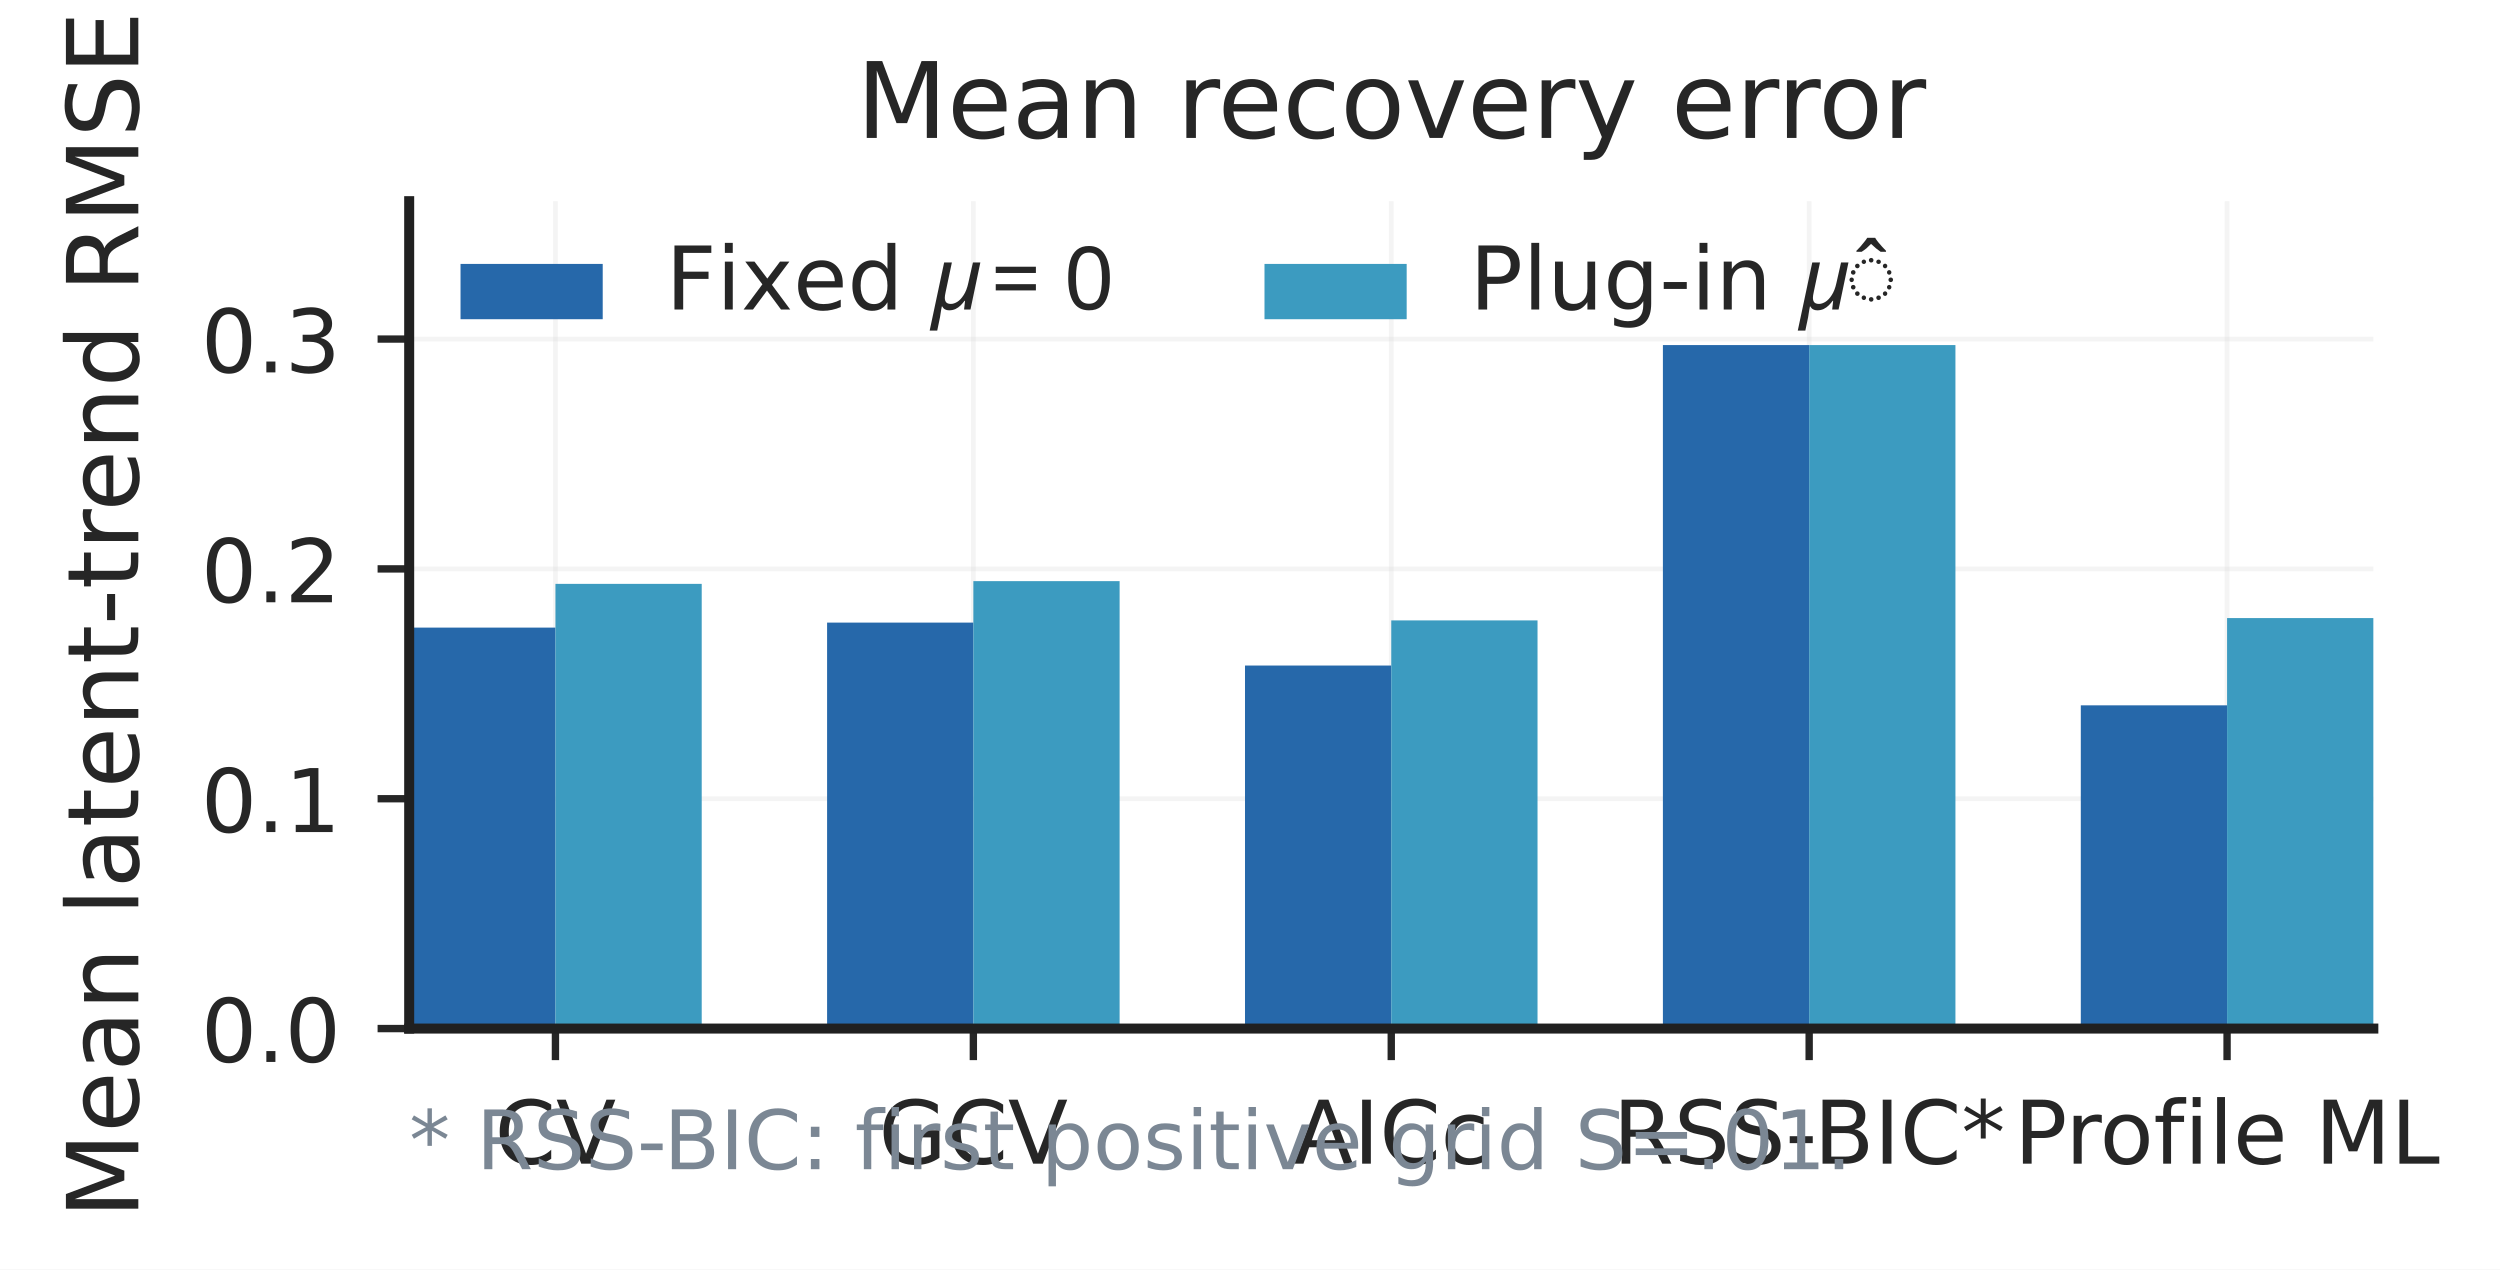
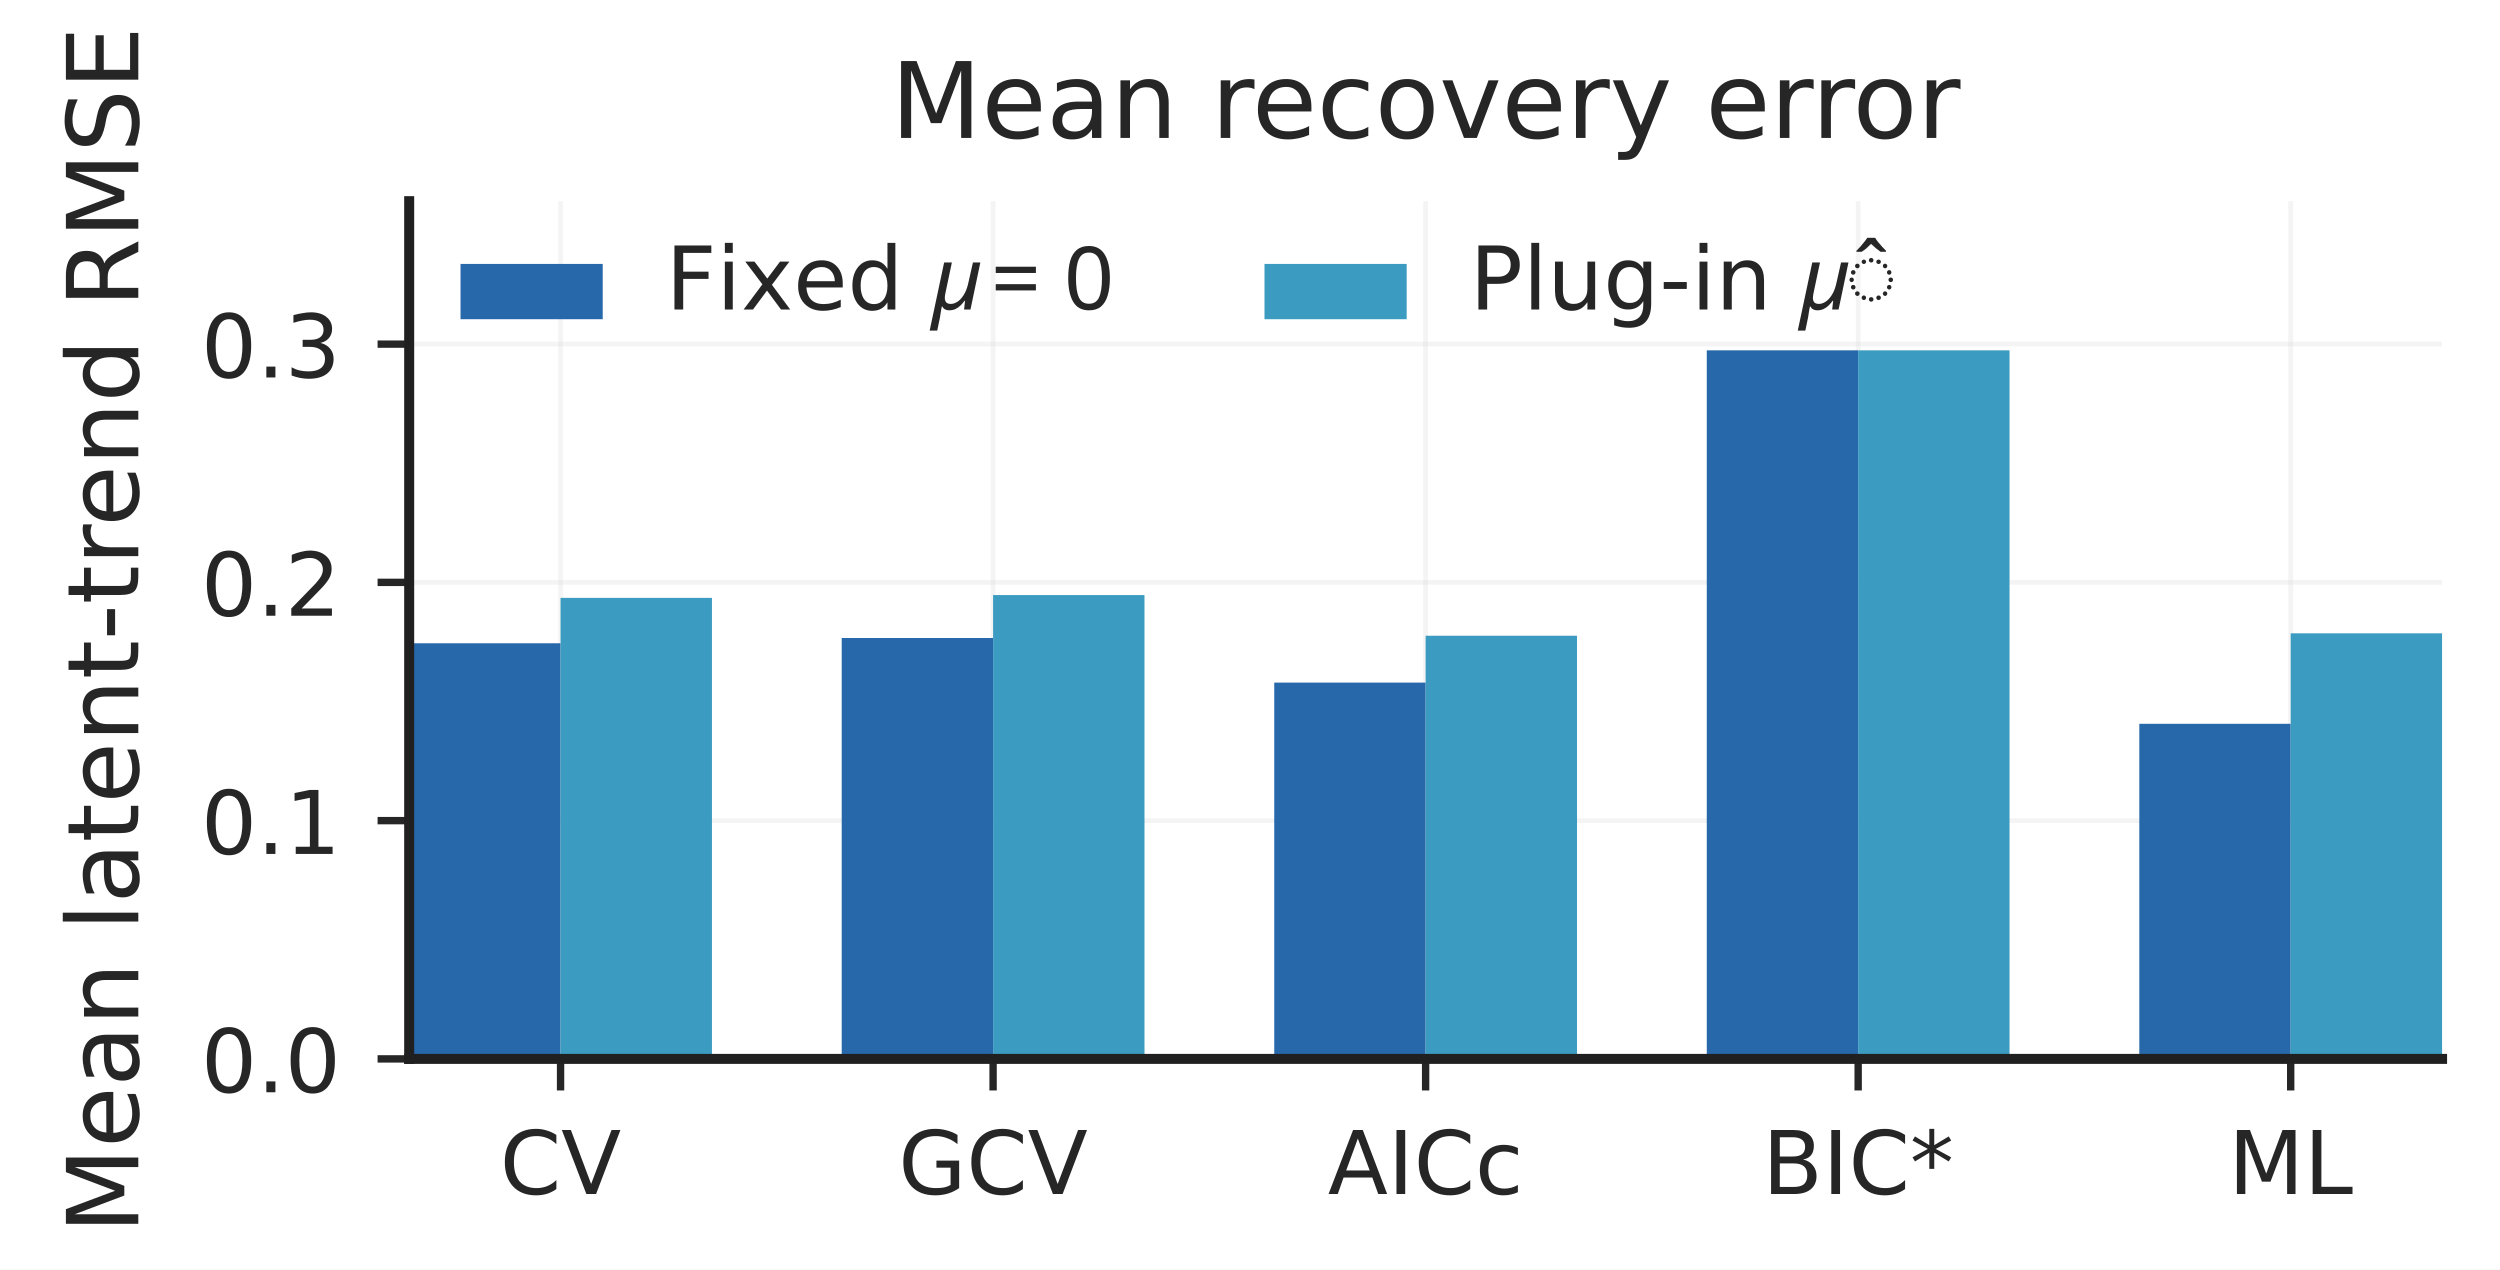
<svg xmlns="http://www.w3.org/2000/svg" xmlns:xlink="http://www.w3.org/1999/xlink" width="237.364pt" height="120.537pt" viewBox="0 0 237.364 120.537" version="1.1">
  <defs>
    <style type="text/css">*{stroke-linejoin: round; stroke-linecap: butt}</style>
  </defs>
  <g id="figure_1">
    <g id="patch_1">
      <path d="M 0 120.537  L 237.364 120.537  L 237.364 0  L 0 0  z " style="fill: #ffffff" />
    </g>
    <g id="axes_1">
      <g id="patch_2">
-         <path d="M 38.85 97.658  L 225.338 97.658  L 225.338 19.1  L 38.85 19.1  z " style="fill: #ffffff" />
+         <path d="M 38.85 100.537  L 231.864 100.537  L 231.864 19.1  L 38.85 19.1  z " style="fill: #ffffff" />
      </g>
      <g id="matplotlib.axis_1">
        <g id="xtick_1">
          <g id="line2d_1">
-             <path d="M 52.737 97.658  L 52.737 19.1  " clip-path="url(#p01141d8a2b)" style="fill: none; stroke: #d8d8d8; stroke-opacity: 0.3; stroke-width: 0.45; stroke-linecap: round" />
+             <path d="M 53.223 100.537  L 53.223 19.1  " clip-path="url(#p7d8a42cbba)" style="fill: none; stroke: #d8d8d8; stroke-opacity: 0.3; stroke-width: 0.45; stroke-linecap: round" />
          </g>
          <g id="line2d_2">
            <defs>
-               <path id="mc812bac920" d="M 0 0  L 0 3  " style="stroke: #262626; stroke-width: 0.7" />
+               <path id="m66b971a76b" d="M 0 0  L 0 3  " style="stroke: #262626; stroke-width: 0.7" />
            </defs>
            <g>
-               <use xlink:href="#mc812bac920" x="52.737" y="97.658" style="fill: #262626; stroke: #262626; stroke-width: 0.7" />
+               <use xlink:href="#m66b971a76b" x="53.223" y="100.537" style="fill: #262626; stroke: #262626; stroke-width: 0.7" />
            </g>
          </g>
          <g id="text_1">
-             <text style="font-size: 8.333px; font-family: 'DejaVu Sans'; text-anchor: middle; fill: #262626" x="52.737" y="110.49" transform="rotate(-0 52.73743 110.4904)">CV</text>
+             <text style="font-size: 8.333px; font-family: 'DejaVu Sans'; text-anchor: middle; fill: #262626" x="53.223" y="113.369" transform="rotate(-0 53.22341 113.3686)">CV</text>
          </g>
        </g>
        <g id="xtick_2">
          <g id="line2d_3">
-             <path d="M 92.416 97.658  L 92.416 19.1  " clip-path="url(#p01141d8a2b)" style="fill: none; stroke: #d8d8d8; stroke-opacity: 0.3; stroke-width: 0.45; stroke-linecap: round" />
+             <path d="M 94.29 100.537  L 94.29 19.1  " clip-path="url(#p7d8a42cbba)" style="fill: none; stroke: #d8d8d8; stroke-opacity: 0.3; stroke-width: 0.45; stroke-linecap: round" />
          </g>
          <g id="line2d_4">
            <g>
-               <use xlink:href="#mc812bac920" x="92.416" y="97.658" style="fill: #262626; stroke: #262626; stroke-width: 0.7" />
+               <use xlink:href="#m66b971a76b" x="94.29" y="100.537" style="fill: #262626; stroke: #262626; stroke-width: 0.7" />
            </g>
          </g>
          <g id="text_2">
-             <text style="font-size: 8.333px; font-family: 'DejaVu Sans'; text-anchor: middle; fill: #262626" x="92.416" y="110.49" transform="rotate(-0 92.41578 110.4904)">GCV</text>
+             <text style="font-size: 8.333px; font-family: 'DejaVu Sans'; text-anchor: middle; fill: #262626" x="94.29" y="113.369" transform="rotate(-0 94.29028 113.3686)">GCV</text>
          </g>
        </g>
        <g id="xtick_3">
          <g id="line2d_5">
-             <path d="M 132.094 97.658  L 132.094 19.1  " clip-path="url(#p01141d8a2b)" style="fill: none; stroke: #d8d8d8; stroke-opacity: 0.3; stroke-width: 0.45; stroke-linecap: round" />
+             <path d="M 135.357 100.537  L 135.357 19.1  " clip-path="url(#p7d8a42cbba)" style="fill: none; stroke: #d8d8d8; stroke-opacity: 0.3; stroke-width: 0.45; stroke-linecap: round" />
          </g>
          <g id="line2d_6">
            <g>
-               <use xlink:href="#mc812bac920" x="132.094" y="97.658" style="fill: #262626; stroke: #262626; stroke-width: 0.7" />
+               <use xlink:href="#m66b971a76b" x="135.357" y="100.537" style="fill: #262626; stroke: #262626; stroke-width: 0.7" />
            </g>
          </g>
          <g id="text_3">
-             <text style="font-size: 8.333px; font-family: 'DejaVu Sans'; text-anchor: middle; fill: #262626" x="132.094" y="110.49" transform="rotate(-0 132.0941 110.4904)">AICc</text>
+             <text style="font-size: 8.333px; font-family: 'DejaVu Sans'; text-anchor: middle; fill: #262626" x="135.357" y="113.369" transform="rotate(-0 135.3572 113.3686)">AICc</text>
          </g>
        </g>
        <g id="xtick_4">
          <g id="line2d_7">
-             <path d="M 171.772 97.658  L 171.772 19.1  " clip-path="url(#p01141d8a2b)" style="fill: none; stroke: #d8d8d8; stroke-opacity: 0.3; stroke-width: 0.45; stroke-linecap: round" />
+             <path d="M 176.424 100.537  L 176.424 19.1  " clip-path="url(#p7d8a42cbba)" style="fill: none; stroke: #d8d8d8; stroke-opacity: 0.3; stroke-width: 0.45; stroke-linecap: round" />
          </g>
          <g id="line2d_8">
            <g>
-               <use xlink:href="#mc812bac920" x="171.772" y="97.658" style="fill: #262626; stroke: #262626; stroke-width: 0.7" />
+               <use xlink:href="#m66b971a76b" x="176.424" y="100.537" style="fill: #262626; stroke: #262626; stroke-width: 0.7" />
            </g>
          </g>
          <g id="text_4">
-             <text style="font-size: 8.333px; font-family: 'DejaVu Sans'; text-anchor: middle; fill: #262626" x="171.772" y="110.49" transform="rotate(-0 171.7725 110.4904)">RSS-BIC*</text>
+             <text style="font-size: 8.333px; font-family: 'DejaVu Sans'; text-anchor: middle; fill: #262626" x="176.424" y="113.369" transform="rotate(-0 176.424 113.3686)">BIC*</text>
          </g>
        </g>
        <g id="xtick_5">
          <g id="line2d_9">
-             <path d="M 211.451 97.658  L 211.451 19.1  " clip-path="url(#p01141d8a2b)" style="fill: none; stroke: #d8d8d8; stroke-opacity: 0.3; stroke-width: 0.45; stroke-linecap: round" />
+             <path d="M 217.491 100.537  L 217.491 19.1  " clip-path="url(#p7d8a42cbba)" style="fill: none; stroke: #d8d8d8; stroke-opacity: 0.3; stroke-width: 0.45; stroke-linecap: round" />
          </g>
          <g id="line2d_10">
            <g>
-               <use xlink:href="#mc812bac920" x="211.451" y="97.658" style="fill: #262626; stroke: #262626; stroke-width: 0.7" />
+               <use xlink:href="#m66b971a76b" x="217.491" y="100.537" style="fill: #262626; stroke: #262626; stroke-width: 0.7" />
            </g>
          </g>
          <g id="text_5">
-             <text style="font-size: 8.333px; font-family: 'DejaVu Sans'; text-anchor: middle; fill: #262626" x="211.451" y="110.49" transform="rotate(-0 211.4509 110.4904)">Profile ML</text>
+             <text style="font-size: 8.333px; font-family: 'DejaVu Sans'; text-anchor: middle; fill: #262626" x="217.491" y="113.369" transform="rotate(-0 217.4909 113.3686)">ML</text>
          </g>
        </g>
      </g>
      <g id="matplotlib.axis_2">
        <g id="ytick_1">
          <g id="line2d_11">
-             <path d="M 38.85 97.658  L 225.338 97.658  " clip-path="url(#p01141d8a2b)" style="fill: none; stroke: #d8d8d8; stroke-opacity: 0.3; stroke-width: 0.45; stroke-linecap: round" />
+             <path d="M 38.85 100.537  L 231.864 100.537  " clip-path="url(#p7d8a42cbba)" style="fill: none; stroke: #d8d8d8; stroke-opacity: 0.3; stroke-width: 0.45; stroke-linecap: round" />
          </g>
          <g id="line2d_12">
            <defs>
-               <path id="m5d3ddfca12" d="M 0 0  L -3 0  " style="stroke: #262626; stroke-width: 0.7" />
+               <path id="mde9d7a63e4" d="M 0 0  L -3 0  " style="stroke: #262626; stroke-width: 0.7" />
            </defs>
            <g>
-               <use xlink:href="#m5d3ddfca12" x="38.85" y="97.658" style="fill: #262626; stroke: #262626; stroke-width: 0.7" />
+               <use xlink:href="#mde9d7a63e4" x="38.85" y="100.537" style="fill: #262626; stroke: #262626; stroke-width: 0.7" />
            </g>
          </g>
          <g id="text_6">
-             <text style="font-size: 8.333px; font-family: 'DejaVu Sans'; text-anchor: end; fill: #262626" x="32.35" y="100.824" transform="rotate(-0 32.35 100.8243)">0.0</text>
+             <text style="font-size: 8.333px; font-family: 'DejaVu Sans'; text-anchor: end; fill: #262626" x="32.35" y="103.703" transform="rotate(-0 32.35 103.7026)">0.0</text>
          </g>
        </g>
        <g id="ytick_2">
          <g id="line2d_13">
-             <path d="M 38.85 75.837  L 225.338 75.837  " clip-path="url(#p01141d8a2b)" style="fill: none; stroke: #d8d8d8; stroke-opacity: 0.3; stroke-width: 0.45; stroke-linecap: round" />
+             <path d="M 38.85 77.915  L 231.864 77.915  " clip-path="url(#p7d8a42cbba)" style="fill: none; stroke: #d8d8d8; stroke-opacity: 0.3; stroke-width: 0.45; stroke-linecap: round" />
          </g>
          <g id="line2d_14">
            <g>
-               <use xlink:href="#m5d3ddfca12" x="38.85" y="75.837" style="fill: #262626; stroke: #262626; stroke-width: 0.7" />
+               <use xlink:href="#mde9d7a63e4" x="38.85" y="77.915" style="fill: #262626; stroke: #262626; stroke-width: 0.7" />
            </g>
          </g>
          <g id="text_7">
-             <text style="font-size: 8.333px; font-family: 'DejaVu Sans'; text-anchor: end; fill: #262626" x="32.35" y="79.003" transform="rotate(-0 32.35 79.00259)">0.1</text>
+             <text style="font-size: 8.333px; font-family: 'DejaVu Sans'; text-anchor: end; fill: #262626" x="32.35" y="81.081" transform="rotate(-0 32.35 81.08132)">0.1</text>
          </g>
        </g>
        <g id="ytick_3">
          <g id="line2d_15">
-             <path d="M 38.85 54.015  L 225.338 54.015  " clip-path="url(#p01141d8a2b)" style="fill: none; stroke: #d8d8d8; stroke-opacity: 0.3; stroke-width: 0.45; stroke-linecap: round" />
+             <path d="M 38.85 55.294  L 231.864 55.294  " clip-path="url(#p7d8a42cbba)" style="fill: none; stroke: #d8d8d8; stroke-opacity: 0.3; stroke-width: 0.45; stroke-linecap: round" />
          </g>
          <g id="line2d_16">
            <g>
-               <use xlink:href="#m5d3ddfca12" x="38.85" y="54.015" style="fill: #262626; stroke: #262626; stroke-width: 0.7" />
+               <use xlink:href="#mde9d7a63e4" x="38.85" y="55.294" style="fill: #262626; stroke: #262626; stroke-width: 0.7" />
            </g>
          </g>
          <g id="text_8">
-             <text style="font-size: 8.333px; font-family: 'DejaVu Sans'; text-anchor: end; fill: #262626" x="32.35" y="57.181" transform="rotate(-0 32.35 57.18083)">0.2</text>
+             <text style="font-size: 8.333px; font-family: 'DejaVu Sans'; text-anchor: end; fill: #262626" x="32.35" y="58.46" transform="rotate(-0 32.35 58.46005)">0.2</text>
          </g>
        </g>
        <g id="ytick_4">
          <g id="line2d_17">
-             <path d="M 38.85 32.193  L 225.338 32.193  " clip-path="url(#p01141d8a2b)" style="fill: none; stroke: #d8d8d8; stroke-opacity: 0.3; stroke-width: 0.45; stroke-linecap: round" />
+             <path d="M 38.85 32.673  L 231.864 32.673  " clip-path="url(#p7d8a42cbba)" style="fill: none; stroke: #d8d8d8; stroke-opacity: 0.3; stroke-width: 0.45; stroke-linecap: round" />
          </g>
          <g id="line2d_18">
            <g>
-               <use xlink:href="#m5d3ddfca12" x="38.85" y="32.193" style="fill: #262626; stroke: #262626; stroke-width: 0.7" />
+               <use xlink:href="#mde9d7a63e4" x="38.85" y="32.673" style="fill: #262626; stroke: #262626; stroke-width: 0.7" />
            </g>
          </g>
          <g id="text_9">
-             <text style="font-size: 8.333px; font-family: 'DejaVu Sans'; text-anchor: end; fill: #262626" x="32.35" y="35.359" transform="rotate(-0 32.35 35.35907)">0.3</text>
+             <text style="font-size: 8.333px; font-family: 'DejaVu Sans'; text-anchor: end; fill: #262626" x="32.35" y="35.839" transform="rotate(-0 32.35 35.83878)">0.3</text>
          </g>
        </g>
        <g id="text_10">
-           <text style="font-size: 9.444px; font-family: 'DejaVu Sans'; text-anchor: middle; fill: #262626" x="13.133" y="58.379" transform="rotate(-90 13.13325 58.37917)">Mean latent-trend RMSE</text>
+           <text style="font-size: 9.444px; font-family: 'DejaVu Sans'; text-anchor: middle; fill: #262626" x="13.133" y="59.818" transform="rotate(-90 13.13325 59.81829)">Mean latent-trend RMSE</text>
        </g>
      </g>
      <g id="patch_3">
-         <path d="M 38.85 97.658  L 52.737 97.658  L 52.737 59.59  L 38.85 59.59  z " clip-path="url(#p01141d8a2b)" style="fill: #2668aa" />
+         <path d="M 38.85 100.537  L 53.223 100.537  L 53.223 61.074  L 38.85 61.074  z " clip-path="url(#p7d8a42cbba)" style="fill: #2668aa" />
      </g>
      <g id="patch_4">
-         <path d="M 78.528 97.658  L 92.416 97.658  L 92.416 59.111  L 78.528 59.111  z " clip-path="url(#p01141d8a2b)" style="fill: #2668aa" />
+         <path d="M 79.917 100.537  L 94.29 100.537  L 94.29 60.577  L 79.917 60.577  z " clip-path="url(#p7d8a42cbba)" style="fill: #2668aa" />
      </g>
      <g id="patch_5">
-         <path d="M 118.207 97.658  L 132.094 97.658  L 132.094 63.192  L 118.207 63.192  z " clip-path="url(#p01141d8a2b)" style="fill: #2668aa" />
+         <path d="M 120.984 100.537  L 135.357 100.537  L 135.357 64.807  L 120.984 64.807  z " clip-path="url(#p7d8a42cbba)" style="fill: #2668aa" />
      </g>
      <g id="patch_6">
-         <path d="M 157.885 97.658  L 171.772 97.658  L 171.772 32.763  L 157.885 32.763  z " clip-path="url(#p01141d8a2b)" style="fill: #2668aa" />
+         <path d="M 162.051 100.537  L 176.424 100.537  L 176.424 33.263  L 162.051 33.263  z " clip-path="url(#p7d8a42cbba)" style="fill: #2668aa" />
      </g>
      <g id="patch_7">
-         <path d="M 197.563 97.658  L 211.451 97.658  L 211.451 66.97  L 197.563 66.97  z " clip-path="url(#p01141d8a2b)" style="fill: #2668aa" />
+         <path d="M 203.118 100.537  L 217.491 100.537  L 217.491 68.724  L 203.118 68.724  z " clip-path="url(#p7d8a42cbba)" style="fill: #2668aa" />
      </g>
      <g id="patch_8">
-         <path d="M 52.737 97.658  L 66.625 97.658  L 66.625 55.436  L 52.737 55.436  z " clip-path="url(#p01141d8a2b)" style="fill: #3c9bc0" />
+         <path d="M 53.223 100.537  L 67.597 100.537  L 67.597 56.767  L 53.223 56.767  z " clip-path="url(#p7d8a42cbba)" style="fill: #3c9bc0" />
      </g>
      <g id="patch_9">
-         <path d="M 92.416 97.658  L 106.303 97.658  L 106.303 55.179  L 92.416 55.179  z " clip-path="url(#p01141d8a2b)" style="fill: #3c9bc0" />
+         <path d="M 94.29 100.537  L 108.664 100.537  L 108.664 56.5  L 94.29 56.5  z " clip-path="url(#p7d8a42cbba)" style="fill: #3c9bc0" />
      </g>
      <g id="patch_10">
-         <path d="M 132.094 97.658  L 145.982 97.658  L 145.982 58.901  L 132.094 58.901  z " clip-path="url(#p01141d8a2b)" style="fill: #3c9bc0" />
+         <path d="M 135.357 100.537  L 149.731 100.537  L 149.731 60.359  L 135.357 60.359  z " clip-path="url(#p7d8a42cbba)" style="fill: #3c9bc0" />
      </g>
      <g id="patch_11">
-         <path d="M 171.772 97.658  L 185.66 97.658  L 185.66 32.763  L 171.772 32.763  z " clip-path="url(#p01141d8a2b)" style="fill: #3c9bc0" />
+         <path d="M 176.424 100.537  L 190.797 100.537  L 190.797 33.263  L 176.424 33.263  z " clip-path="url(#p7d8a42cbba)" style="fill: #3c9bc0" />
      </g>
      <g id="patch_12">
-         <path d="M 211.451 97.658  L 225.338 97.658  L 225.338 58.68  L 211.451 58.68  z " clip-path="url(#p01141d8a2b)" style="fill: #3c9bc0" />
+         <path d="M 217.491 100.537  L 231.864 100.537  L 231.864 60.13  L 217.491 60.13  z " clip-path="url(#p7d8a42cbba)" style="fill: #3c9bc0" />
      </g>
      <g id="patch_13">
-         <path d="M 38.85 97.658  L 38.85 19.1  " style="fill: none; stroke: #202020; stroke-width: 0.95; stroke-linejoin: miter; stroke-linecap: square" />
+         <path d="M 38.85 100.537  L 38.85 19.1  " style="fill: none; stroke: #202020; stroke-width: 0.95; stroke-linejoin: miter; stroke-linecap: square" />
      </g>
      <g id="patch_14">
-         <path d="M 38.85 97.658  L 225.338 97.658  " style="fill: none; stroke: #202020; stroke-width: 0.95; stroke-linejoin: miter; stroke-linecap: square" />
+         <path d="M 38.85 100.537  L 231.864 100.537  " style="fill: none; stroke: #202020; stroke-width: 0.95; stroke-linejoin: miter; stroke-linecap: square" />
      </g>
      <g id="text_11">
-         <text style="font-size: 7.778px; font-family: 'DejaVu Sans'; text-anchor: start; fill: #7b8794" x="38.85" y="111.013" transform="rotate(-0 38.85 111.0132)">* RSS-BIC: first positive grid S=.01.</text>
-       </g>
-       <g id="text_12">
-         <text style="font-size: 10px; font-family: 'DejaVu Sans'; text-anchor: middle; fill: #262626" x="132.094" y="13.1" transform="rotate(-0 132.0941 13.1)">Mean recovery error</text>
+         <text style="font-size: 10px; font-family: 'DejaVu Sans'; text-anchor: middle; fill: #262626" x="135.357" y="13.1" transform="rotate(-0 135.3572 13.1)">Mean recovery error</text>
      </g>
      <g id="legend_1">
        <g id="patch_15">
          <path d="M 43.725 30.308  L 57.225 30.308  L 57.225 25.058  L 43.725 25.058  z " style="fill: #2668aa" />
        </g>
-         <g id="text_13">
+         <g id="text_12">
          <g style="fill: #262626" transform="translate(63.225 30.30833)">
            <text>
              <tspan x="0" y="-0.922" style="font-size: 8.333px; font-family: 'DejaVu Sans'; fill: #262626">F</tspan>
              <tspan x="4.817" y="-0.922" style="font-size: 8.333px; font-family: 'DejaVu Sans'; fill: #262626">i</tspan>
              <tspan x="7.144" y="-0.922" style="font-size: 8.333px; font-family: 'DejaVu Sans'; fill: #262626">x</tspan>
              <tspan x="12.1" y="-0.922" style="font-size: 8.333px; font-family: 'DejaVu Sans'; fill: #262626">e</tspan>
              <tspan x="17.253" y="-0.922" style="font-size: 8.333px; font-family: 'DejaVu Sans'; fill: #262626">d</tspan>
              <tspan x="22.569" y="-0.922" style="font-size: 8.333px; font-family: 'DejaVu Sans'; fill: #262626"> </tspan>
              <tspan x="25.231" y="-0.922" style="font-style: italic; font-size: 8.333px; font-family: 'STIXGeneral'; fill: #262626">μ</tspan>
              <tspan x="30.846" y="-0.922" style="font-size: 8.333px; font-family: 'STIXGeneral'; fill: #262626">=</tspan>
              <tspan x="37.792" y="-0.922" style="font-size: 8.333px; font-family: 'STIXGeneral'; fill: #262626">0</tspan>
            </text>
          </g>
        </g>
        <g id="patch_16">
          <path d="M 120.058 30.308  L 133.558 30.308  L 133.558 25.058  L 120.058 25.058  z " style="fill: #3c9bc0" />
        </g>
-         <g id="text_14">
+         <g id="text_13">
          <g style="fill: #262626" transform="translate(139.5583 30.30833)">
            <text>
              <tspan x="0" y="-0.922" style="font-size: 8.333px; font-family: 'DejaVu Sans'; fill: #262626">P</tspan>
              <tspan x="5.05" y="-0.922" style="font-size: 8.333px; font-family: 'DejaVu Sans'; fill: #262626">l</tspan>
              <tspan x="7.377" y="-0.922" style="font-size: 8.333px; font-family: 'DejaVu Sans'; fill: #262626">u</tspan>
              <tspan x="12.685" y="-0.922" style="font-size: 8.333px; font-family: 'DejaVu Sans'; fill: #262626">g</tspan>
              <tspan x="18.001" y="-0.922" style="font-size: 8.333px; font-family: 'DejaVu Sans'; fill: #262626">-</tspan>
              <tspan x="21.023" y="-0.922" style="font-size: 8.333px; font-family: 'DejaVu Sans'; fill: #262626">i</tspan>
              <tspan x="23.35" y="-0.922" style="font-size: 8.333px; font-family: 'DejaVu Sans'; fill: #262626">n</tspan>
              <tspan x="28.658" y="-0.922" style="font-size: 8.333px; font-family: 'DejaVu Sans'; fill: #262626"> </tspan>
              <tspan x="35.633" y="-1.323" style="font-size: 8.333px; font-family: 'STIXGeneral'; fill: #262626">̂</tspan>
              <tspan x="31.32" y="-0.922" style="font-style: italic; font-size: 8.333px; font-family: 'STIXGeneral'; fill: #262626">μ</tspan>
            </text>
          </g>
        </g>
      </g>
    </g>
  </g>
  <defs>
-     <clipPath id="p01141d8a2b">
-       <rect x="38.85" y="19.1" width="186.488" height="78.558" />
+     <clipPath id="p7d8a42cbba">
+       <rect x="38.85" y="19.1" width="193.014" height="81.437" />
    </clipPath>
  </defs>
</svg>
